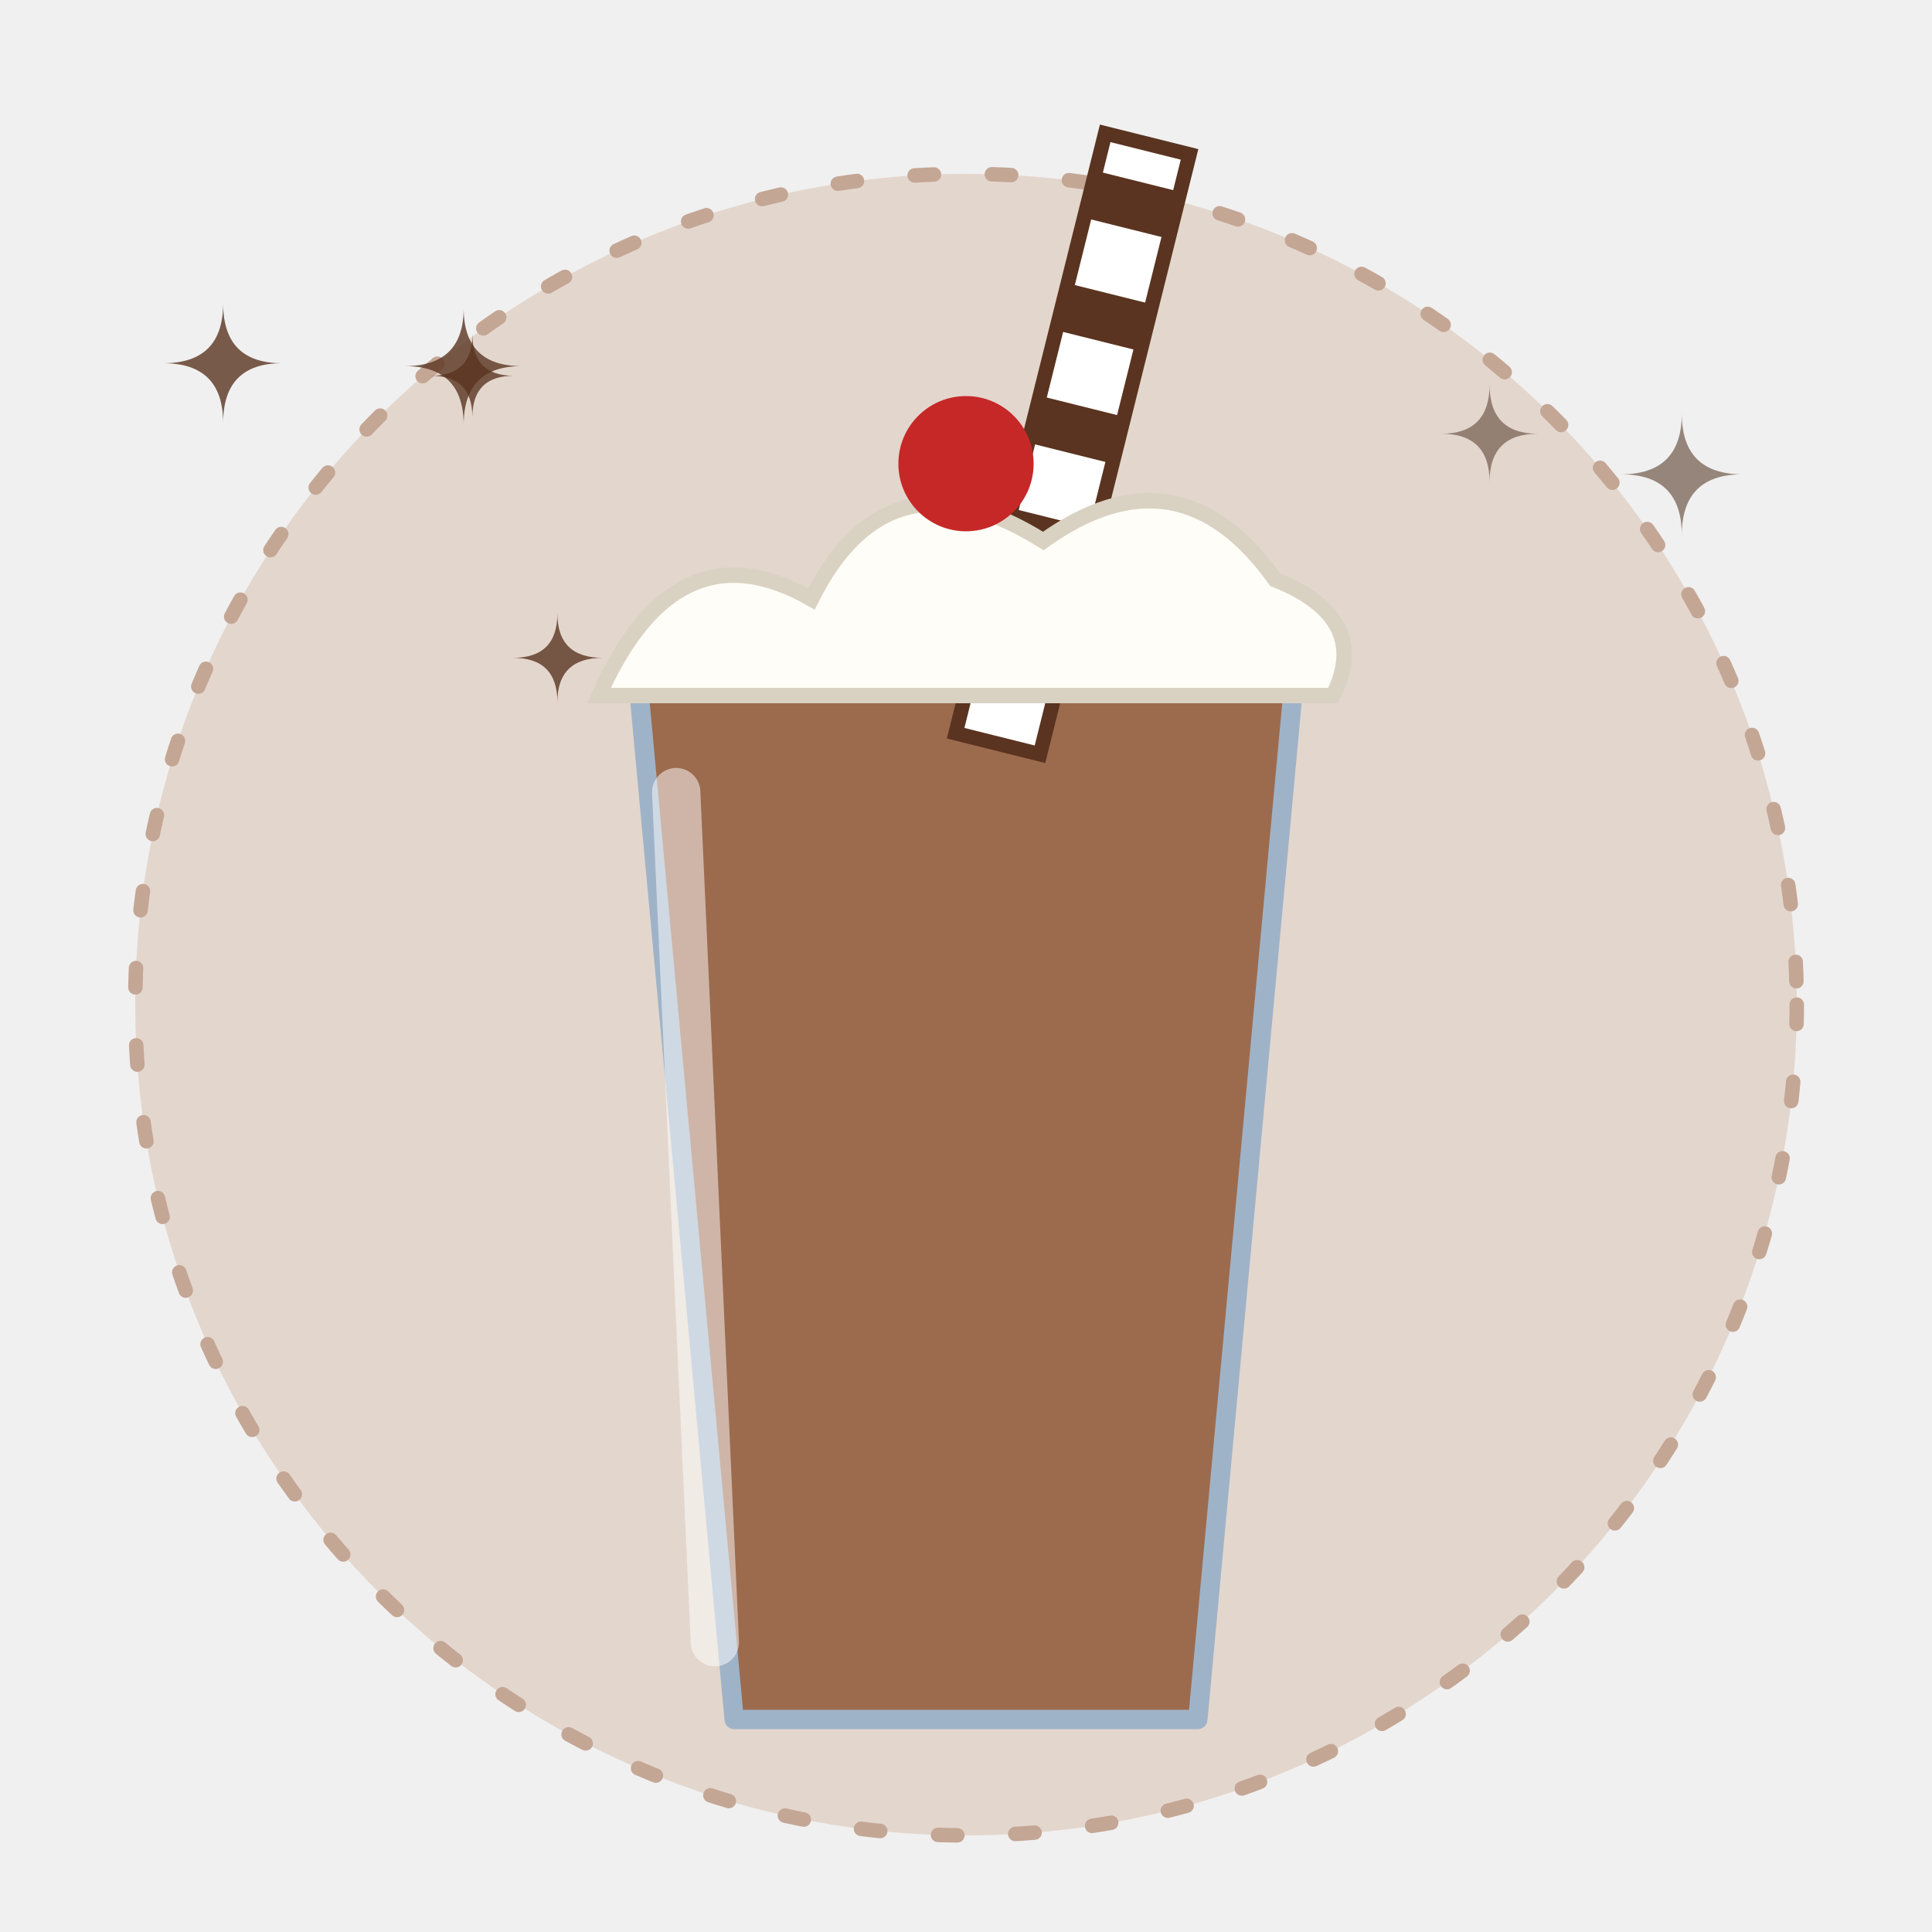
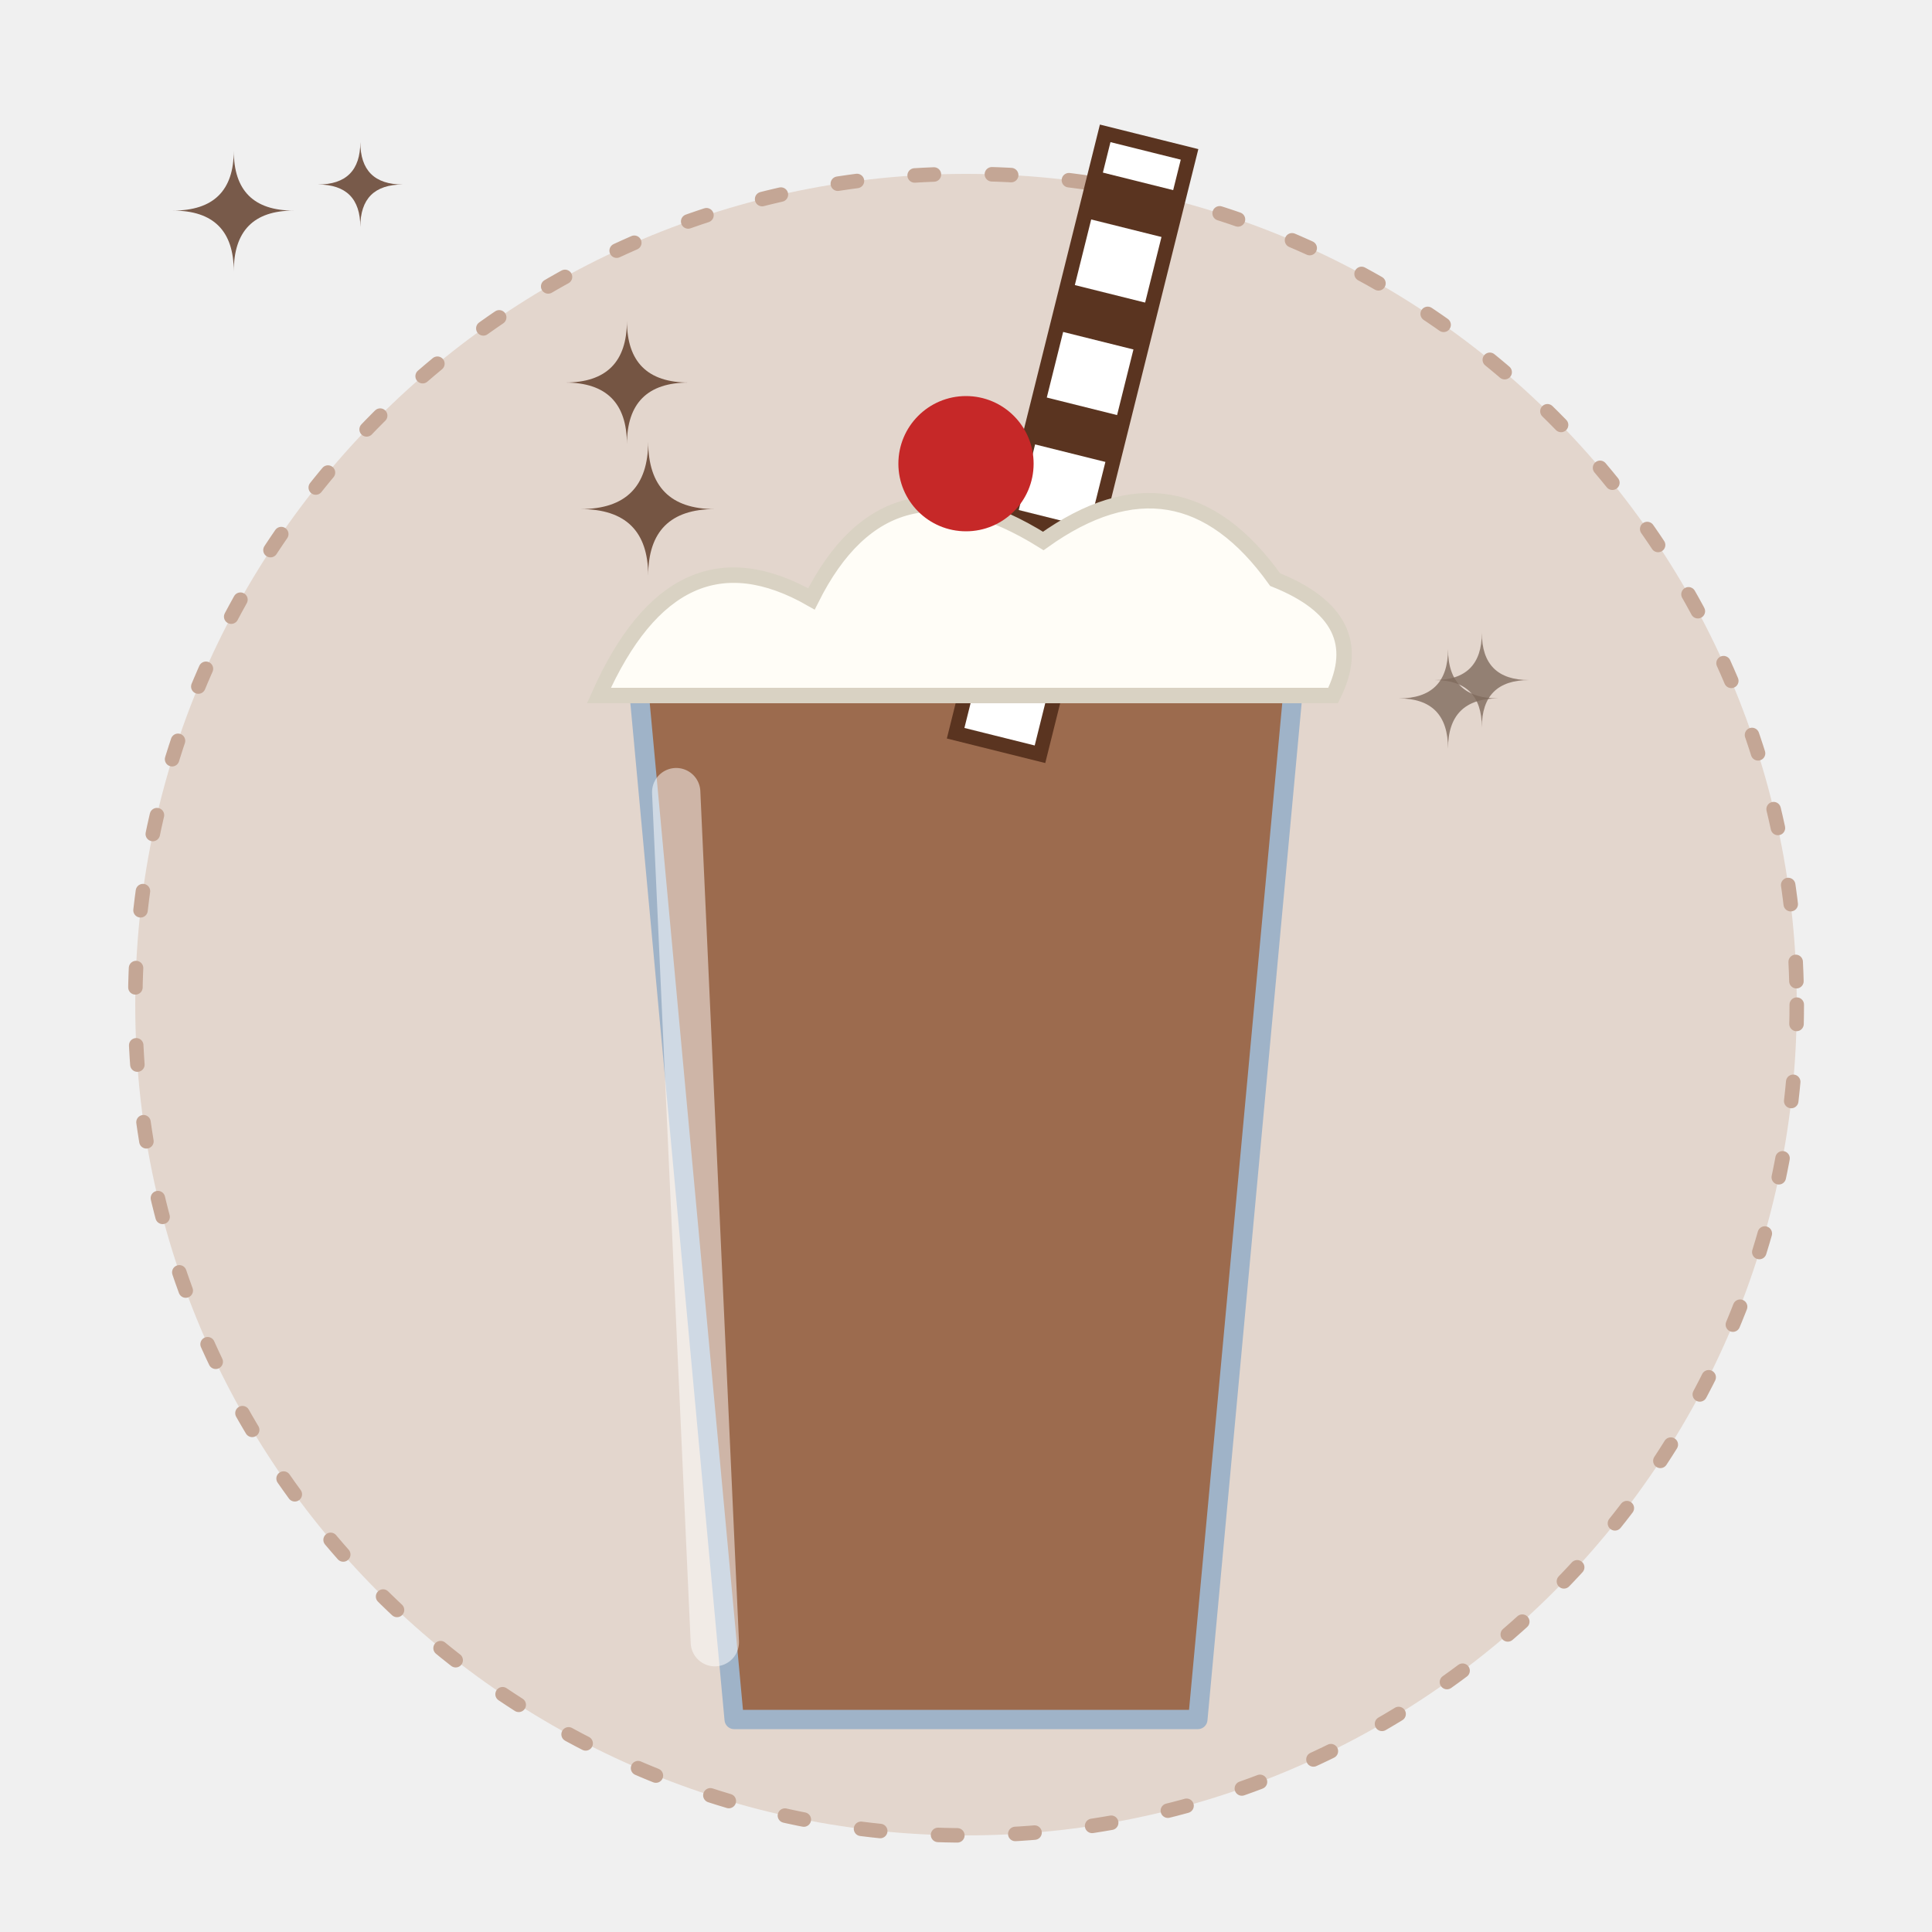
<svg xmlns="http://www.w3.org/2000/svg" viewBox="0 0 200 200" class="art">
  <circle cx="100" cy="104" r="86" fill="#E3D6CD" />
  <circle cx="100" cy="104" r="86" fill="none" stroke="#C4A695" stroke-width="1.5" stroke-dasharray="2 6" stroke-linecap="round" />
-   <path d="M23.1,31.4 Q23.1,37.6 29.2,37.6 Q23.1,37.6 23.1,43.8 Q23.1,37.6 16.9,37.6 Q23.1,37.6 23.1,31.4Z" fill="#5A3420" opacity="0.8" />
-   <path d="M48.9,34.6 Q48.9,38.9 53.2,38.9 Q48.9,38.9 48.9,43.2 Q48.9,38.9 44.6,38.9 Q48.9,38.9 48.9,34.6Z" fill="#5A3420" opacity="0.8" />
-   <path d="M48.0,31.9 Q48.0,37.9 54.0,37.9 Q48.0,37.9 48.0,44.0 Q48.0,37.9 41.9,37.9 Q48.0,37.9 48.0,31.9Z" fill="#5A3420" opacity="0.8" />
-   <path d="M57.7,63.5 Q57.7,68.1 62.4,68.1 Q57.7,68.1 57.7,72.7 Q57.7,68.1 53.1,68.1 Q57.7,68.1 57.7,63.5Z" fill="#5A3420" opacity="0.8" />
-   <path d="M154.2,39.8 Q154.2,44.9 159.2,44.9 Q154.2,44.9 154.2,49.9 Q154.2,44.9 149.2,44.9 Q154.2,44.9 154.2,39.8Z" fill="#806A5D" opacity="0.8" />
-   <path d="M174.1,42.8 Q174.1,49.1 180.4,49.1 Q174.1,49.1 174.1,55.4 Q174.1,49.1 167.8,49.1 Q174.1,49.1 174.1,42.8Z" fill="#806A5D" opacity="0.8" />
+   <path d="M37.3,14.7 Q37.3,19.1 41.7,19.1 Q37.3,19.1 37.3,23.5 Q37.3,19.1 32.9,19.1 Q37.3,19.1 37.3,14.7Z" fill="#5A3420" opacity="0.8" />
+   <path d="M67.1,45.7 Q67.1,52.7 74.0,52.7 Q67.1,52.7 67.1,59.6 Q67.1,52.7 60.1,52.7 Q67.1,52.7 67.1,45.7Z" fill="#5A3420" opacity="0.8" />
+   <path d="M24.2,15.6 Q24.2,21.8 30.4,21.8 Q24.2,21.8 24.2,28.1 Q24.2,21.8 17.9,21.8 Q24.2,21.8 24.2,15.6Z" fill="#5A3420" opacity="0.8" />
+   <path d="M64.9,33.2 Q64.9,39.6 71.3,39.6 Q64.9,39.6 64.9,46.0 Q64.9,39.6 58.5,39.6 Q64.9,39.6 64.9,33.2Z" fill="#5A3420" opacity="0.8" />
+   <path d="M153.4,65.5 Q153.4,70.4 158.3,70.4 Q153.4,70.4 153.4,75.3 Q153.4,70.4 148.5,70.4 Q153.4,70.4 153.4,65.5Z" fill="#806A5D" opacity="0.8" />
+   <path d="M149.9,67.2 Q149.9,72.3 155.1,72.3 Q149.9,72.3 149.9,77.5 Q149.9,72.3 144.8,72.3 Q149.9,72.3 149.9,67.2Z" fill="#806A5D" opacity="0.8" />
  <path d="M66,70 L134,70 L124,178 L76,178 Z" fill="#9C6B4E" stroke="#9FB3C8" stroke-width="2" stroke-linejoin="round" />
  <path d="M70,82 L74,170" stroke="#FFFFFF" stroke-width="5" opacity="0.5" stroke-linecap="round" />
  <g transform="rotate(14 112 40)">
    <rect x="108" y="14" width="9" height="64" fill="#FFFFFF" stroke="#5A3420" stroke-width="1.5" />
    <rect x="108" y="18" width="9" height="5" fill="#5A3420" />
    <rect x="108" y="30" width="9" height="5" fill="#5A3420" />
    <rect x="108" y="42" width="9" height="5" fill="#5A3420" />
    <rect x="108" y="54" width="9" height="5" fill="#5A3420" />
    <rect x="108" y="66" width="9" height="5" fill="#5A3420" />
  </g>
  <path d="M62,72 q8,-18 22,-10 q8,-16 24,-6 q14,-10 24,4 q10,4 6,12 Z" fill="#FFFDF7" stroke="#D9D2C3" stroke-width="1.6" />
  <circle cx="100" cy="48" r="7" fill="#C62828" />
</svg>
